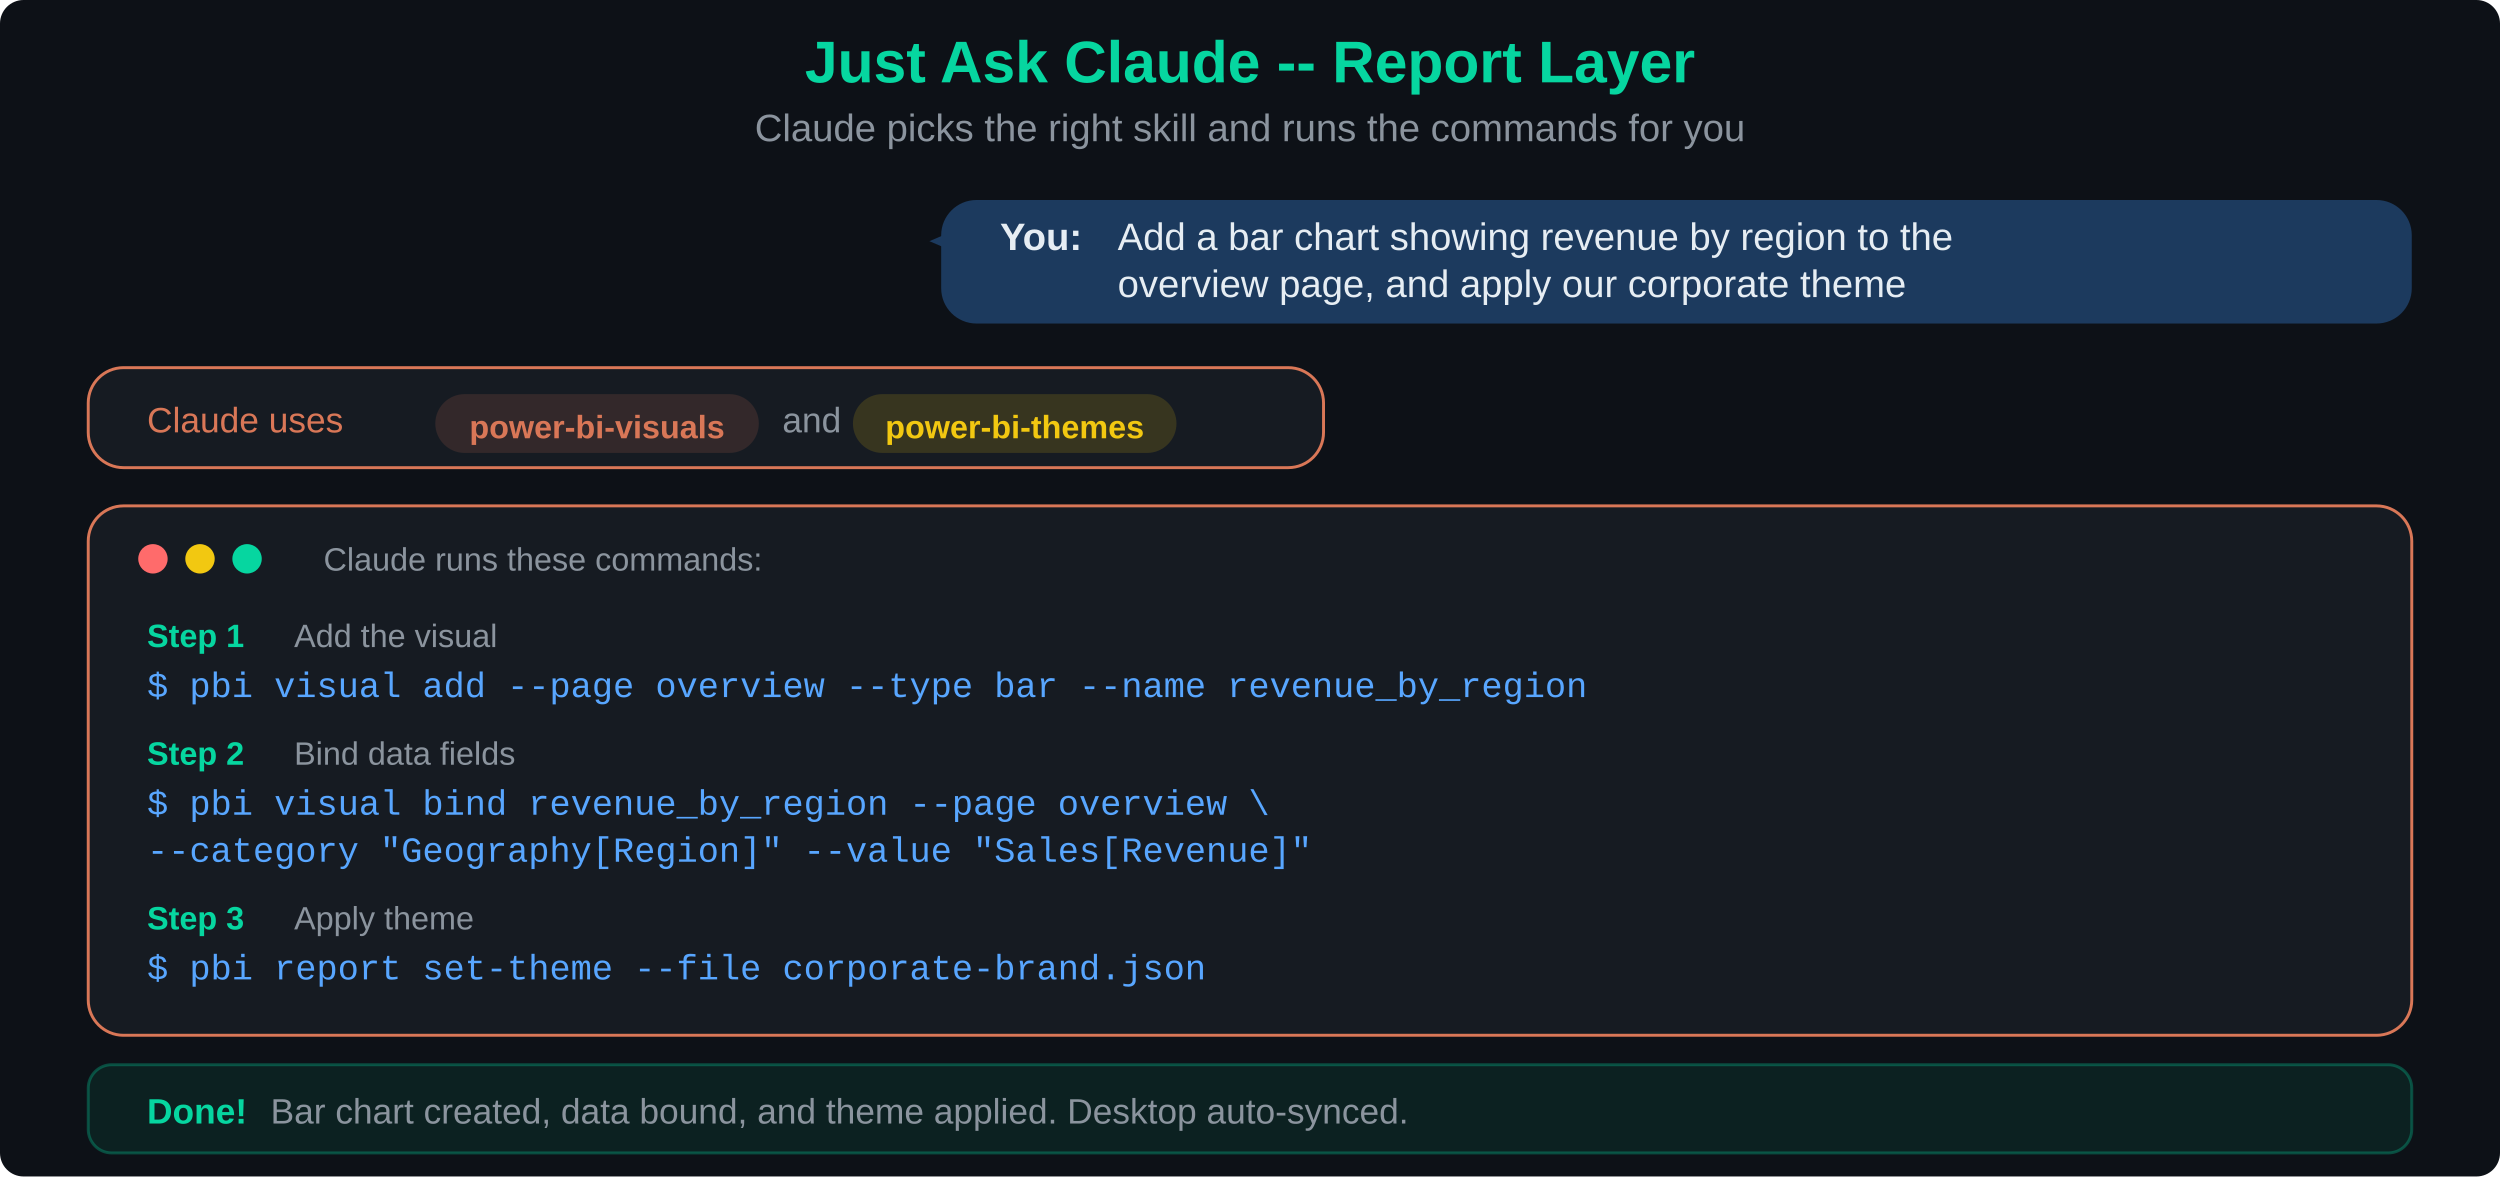
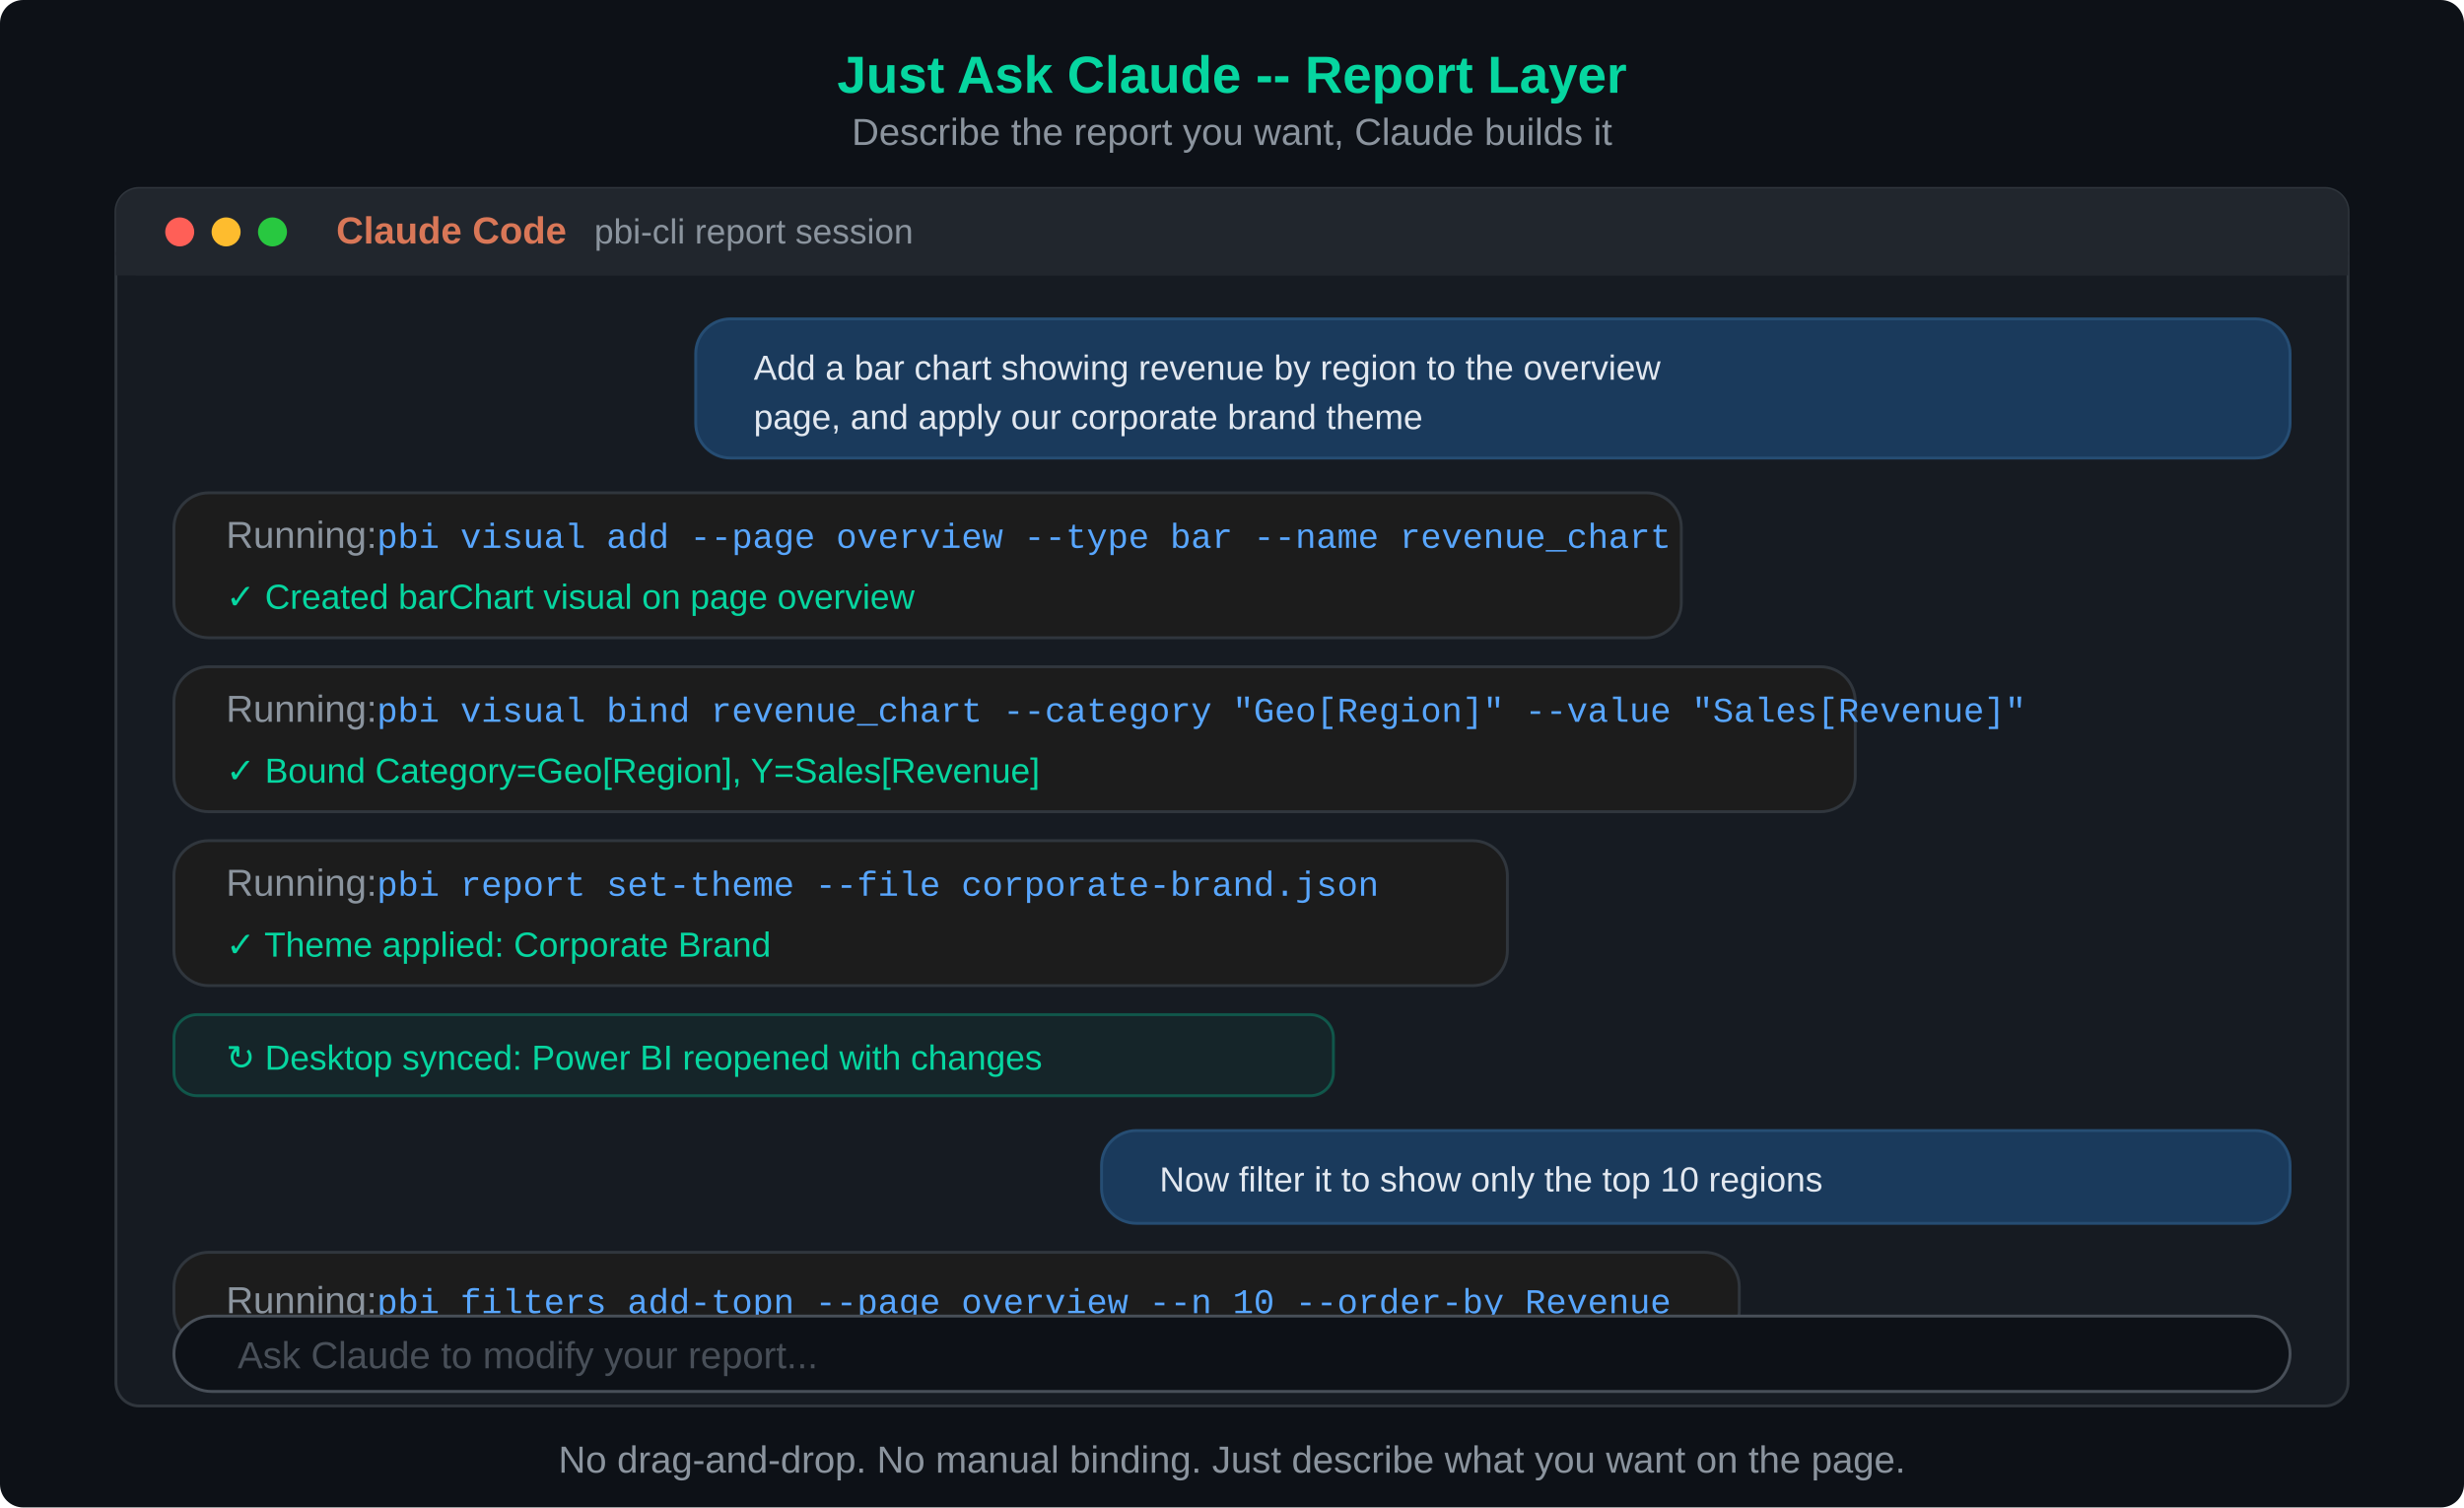
- <svg xmlns="http://www.w3.org/2000/svg" width="850" height="400" viewBox="0 0 850 400">
+ <svg xmlns="http://www.w3.org/2000/svg" width="850" height="520" viewBox="0 0 850 520">
  <rect width="100%" height="100%" fill="#0d1117" rx="8" />
-   <text x="425" y="28" font-family="'Segoe UI', Arial, sans-serif" font-size="20" fill="#06d6a0" text-anchor="middle" font-weight="bold">Just Ask Claude -- Report Layer</text>
-   <text x="425" y="48" font-family="'Segoe UI', Arial, sans-serif" font-size="13" fill="#8b949e" text-anchor="middle">Claude picks the right skill and runs the commands for you</text>
-   <rect x="320" y="68" width="500" height="42" rx="12" fill="#1c3a5e" />
-   <polygon points="316,82 330,76 330,88" fill="#1c3a5e" />
-   <text x="340" y="85" font-family="'Segoe UI', Arial, sans-serif" font-size="13" fill="#e6edf3" font-weight="600">You:</text>
-   <text x="380" y="85" font-family="'Segoe UI', Arial, sans-serif" font-size="13" fill="#e6edf3">Add a bar chart showing revenue by region to the</text>
-   <text x="380" y="101" font-family="'Segoe UI', Arial, sans-serif" font-size="13" fill="#e6edf3">overview page, and apply our corporate theme</text>
-   <rect x="30" y="125" width="420" height="34" rx="12" fill="#161b22" stroke="#d97757" stroke-width="1" />
-   <text x="50" y="147" font-family="'Segoe UI', Arial, sans-serif" font-size="12" fill="#d97757">Claude uses</text>
-   <rect x="148" y="134" width="110" height="20" rx="10" fill="#d97757" fill-opacity="0.15" />
-   <text x="203" y="149" font-family="'Segoe UI', Arial, sans-serif" font-size="11" fill="#d97757" text-anchor="middle" font-weight="bold">power-bi-visuals</text>
-   <text x="266" y="147" font-family="'Segoe UI', Arial, sans-serif" font-size="12" fill="#8b949e">and</text>
-   <rect x="290" y="134" width="110" height="20" rx="10" fill="#F2C811" fill-opacity="0.15" />
-   <text x="345" y="149" font-family="'Segoe UI', Arial, sans-serif" font-size="11" fill="#F2C811" text-anchor="middle" font-weight="bold">power-bi-themes</text>
-   <rect x="30" y="172" width="790" height="180" rx="12" fill="#161b22" stroke="#d97757" stroke-width="1" />
-   <circle cx="52" cy="190" r="5" fill="#ff6b6b" />
-   <circle cx="68" cy="190" r="5" fill="#F2C811" />
-   <circle cx="84" cy="190" r="5" fill="#06d6a0" />
-   <text x="110" y="194" font-family="'Segoe UI', Arial, sans-serif" font-size="11" fill="#8b949e">Claude runs these commands:</text>
-   <text x="50" y="220" font-family="'Segoe UI', Arial, sans-serif" font-size="11" fill="#06d6a0" font-weight="bold">Step 1</text>
-   <text x="100" y="220" font-family="'Segoe UI', Arial, sans-serif" font-size="11" fill="#8b949e">Add the visual</text>
-   <text x="50" y="237" font-family="'Courier New', Courier, monospace" font-size="12" fill="#58a6ff">$ pbi visual add --page overview --type bar --name revenue_by_region</text>
-   <text x="50" y="260" font-family="'Segoe UI', Arial, sans-serif" font-size="11" fill="#06d6a0" font-weight="bold">Step 2</text>
-   <text x="100" y="260" font-family="'Segoe UI', Arial, sans-serif" font-size="11" fill="#8b949e">Bind data fields</text>
-   <text x="50" y="277" font-family="'Courier New', Courier, monospace" font-size="12" fill="#58a6ff">$ pbi visual bind revenue_by_region --page overview \</text>
-   <text x="50" y="293" font-family="'Courier New', Courier, monospace" font-size="12" fill="#58a6ff">    --category "Geography[Region]" --value "Sales[Revenue]"</text>
-   <text x="50" y="316" font-family="'Segoe UI', Arial, sans-serif" font-size="11" fill="#06d6a0" font-weight="bold">Step 3</text>
-   <text x="100" y="316" font-family="'Segoe UI', Arial, sans-serif" font-size="11" fill="#8b949e">Apply theme</text>
-   <text x="50" y="333" font-family="'Courier New', Courier, monospace" font-size="12" fill="#58a6ff">$ pbi report set-theme --file corporate-brand.json</text>
-   <rect x="30" y="362" width="790" height="30" rx="8" fill="#06d6a0" fill-opacity="0.08" stroke="#06d6a0" stroke-width="1" stroke-opacity="0.3" />
-   <text x="50" y="382" font-family="'Segoe UI', Arial, sans-serif" font-size="12" fill="#06d6a0" font-weight="600">Done!</text>
-   <text x="92" y="382" font-family="'Segoe UI', Arial, sans-serif" font-size="12" fill="#8b949e">Bar chart created, data bound, and theme applied. Desktop auto-synced.</text>
+   <text x="425" y="32" font-family="'Segoe UI', Arial, sans-serif" font-size="18" fill="#06d6a0" text-anchor="middle" font-weight="bold">Just Ask Claude -- Report Layer</text>
+   <text x="425" y="50" font-family="'Segoe UI', Arial, sans-serif" font-size="13" fill="#8b949e" text-anchor="middle">Describe the report you want, Claude builds it</text>
+   <rect x="40" y="65" width="770" height="420" rx="8" fill="#161b22" stroke="#30363d" stroke-width="1" />
+   <rect x="40" y="65" width="770" height="30" rx="8" fill="#21262d" />
+   <rect x="40" y="87" width="770" height="8" fill="#21262d" />
+   <circle cx="62" cy="80" r="5" fill="#ff5f57" />
+   <circle cx="78" cy="80" r="5" fill="#febc2e" />
+   <circle cx="94" cy="80" r="5" fill="#28c840" />
+   <text x="116" y="84" font-family="'Segoe UI', Arial, sans-serif" font-size="13" fill="#d97757" font-weight="bold">Claude Code</text>
+   <text x="205" y="84" font-family="'Segoe UI', Arial, sans-serif" font-size="12" fill="#8b949e">pbi-cli report session</text>
+   <rect x="240" y="110" width="550" height="48" rx="12" fill="#1a3a5c" stroke="#264d73" stroke-width="1" />
+   <text x="260" y="131" font-family="'Segoe UI', Arial, sans-serif" font-size="12" fill="#e2e8f0">Add a bar chart showing revenue by region to the overview</text>
+   <text x="260" y="148" font-family="'Segoe UI', Arial, sans-serif" font-size="12" fill="#e2e8f0">page, and apply our corporate brand theme</text>
+   <rect x="60" y="170" width="520" height="50" rx="12" fill="#1c1c1c" stroke="#30363d" stroke-width="1" />
+   <text x="78" y="189" font-family="'Segoe UI', Arial, sans-serif" font-size="13" fill="#8b949e">Running:</text>
+   <text x="130" y="189" font-family="'Courier New', Courier, monospace" font-size="12" fill="#58a6ff">pbi visual add --page overview --type bar --name revenue_chart</text>
+   <text x="78" y="210" font-family="'Segoe UI', Arial, sans-serif" font-size="12" fill="#06d6a0">✓ Created barChart visual on page overview</text>
+   <rect x="60" y="230" width="580" height="50" rx="12" fill="#1c1c1c" stroke="#30363d" stroke-width="1" />
+   <text x="78" y="249" font-family="'Segoe UI', Arial, sans-serif" font-size="13" fill="#8b949e">Running:</text>
+   <text x="130" y="249" font-family="'Courier New', Courier, monospace" font-size="12" fill="#58a6ff">pbi visual bind revenue_chart --category "Geo[Region]" --value "Sales[Revenue]"</text>
+   <text x="78" y="270" font-family="'Segoe UI', Arial, sans-serif" font-size="12" fill="#06d6a0">✓ Bound Category=Geo[Region], Y=Sales[Revenue]</text>
+   <rect x="60" y="290" width="460" height="50" rx="12" fill="#1c1c1c" stroke="#30363d" stroke-width="1" />
+   <text x="78" y="309" font-family="'Segoe UI', Arial, sans-serif" font-size="13" fill="#8b949e">Running:</text>
+   <text x="130" y="309" font-family="'Courier New', Courier, monospace" font-size="12" fill="#58a6ff">pbi report set-theme --file corporate-brand.json</text>
+   <text x="78" y="330" font-family="'Segoe UI', Arial, sans-serif" font-size="12" fill="#06d6a0">✓ Theme applied: Corporate Brand</text>
+   <rect x="60" y="350" width="400" height="28" rx="8" fill="#06d6a0" fill-opacity="0.06" stroke="#06d6a0" stroke-width="1" stroke-opacity="0.3" />
+   <text x="78" y="369" font-family="'Segoe UI', Arial, sans-serif" font-size="12" fill="#06d6a0">↻ Desktop synced: Power BI reopened with changes</text>
+   <rect x="380" y="390" width="410" height="32" rx="12" fill="#1a3a5c" stroke="#264d73" stroke-width="1" />
+   <text x="400" y="411" font-family="'Segoe UI', Arial, sans-serif" font-size="12" fill="#e2e8f0">Now filter it to show only the top 10 regions</text>
+   <rect x="60" y="432" width="540" height="32" rx="12" fill="#1c1c1c" stroke="#30363d" stroke-width="1" />
+   <text x="78" y="453" font-family="'Segoe UI', Arial, sans-serif" font-size="13" fill="#8b949e">Running:</text>
+   <text x="130" y="453" font-family="'Courier New', Courier, monospace" font-size="12" fill="#58a6ff">pbi filters add-topn --page overview --n 10 --order-by Revenue</text>
+   <rect x="60" y="454" width="730" height="26" rx="13" fill="#0d1117" stroke="#484f58" stroke-width="1" />
+   <text x="82" y="472" font-family="'Segoe UI', Arial, sans-serif" font-size="13" fill="#484f58">Ask Claude to modify your report...</text>
+   <text x="425" y="508" font-family="'Segoe UI', Arial, sans-serif" font-size="13" fill="#8b949e" text-anchor="middle">No drag-and-drop. No manual binding. Just describe what you want on the page.</text>
</svg>
